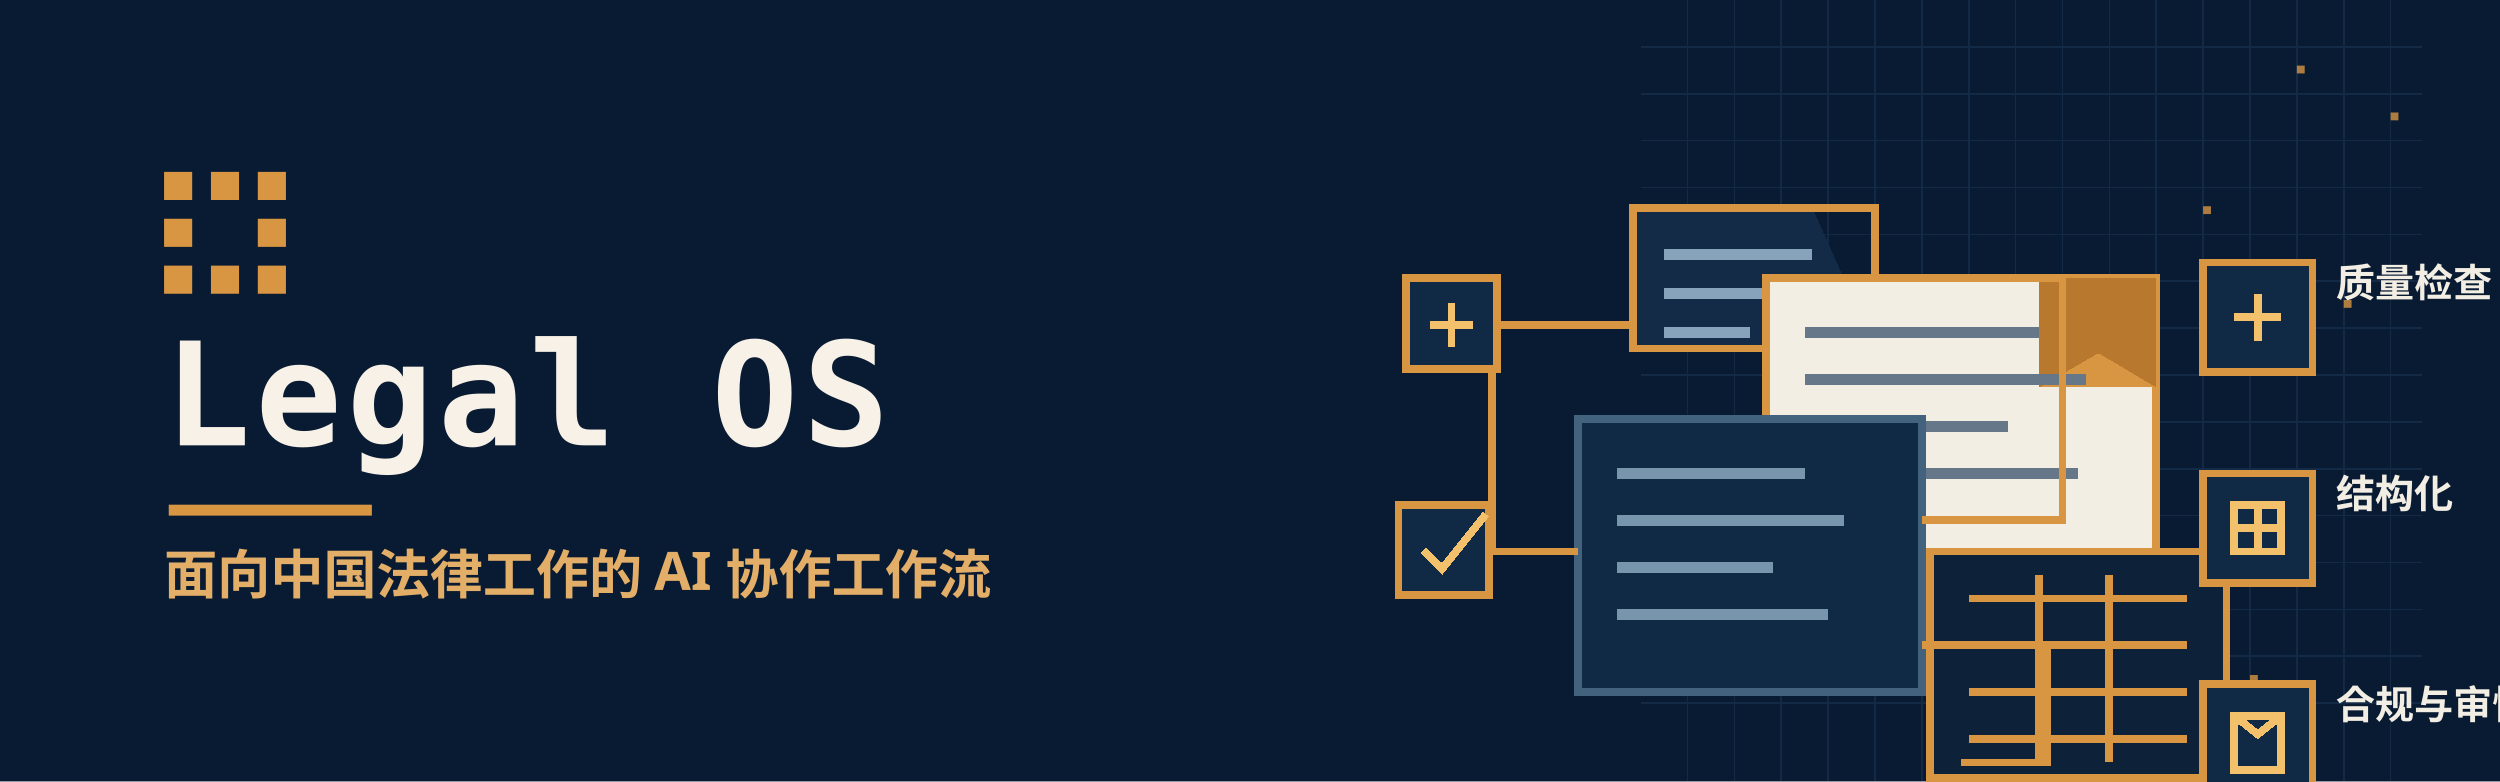
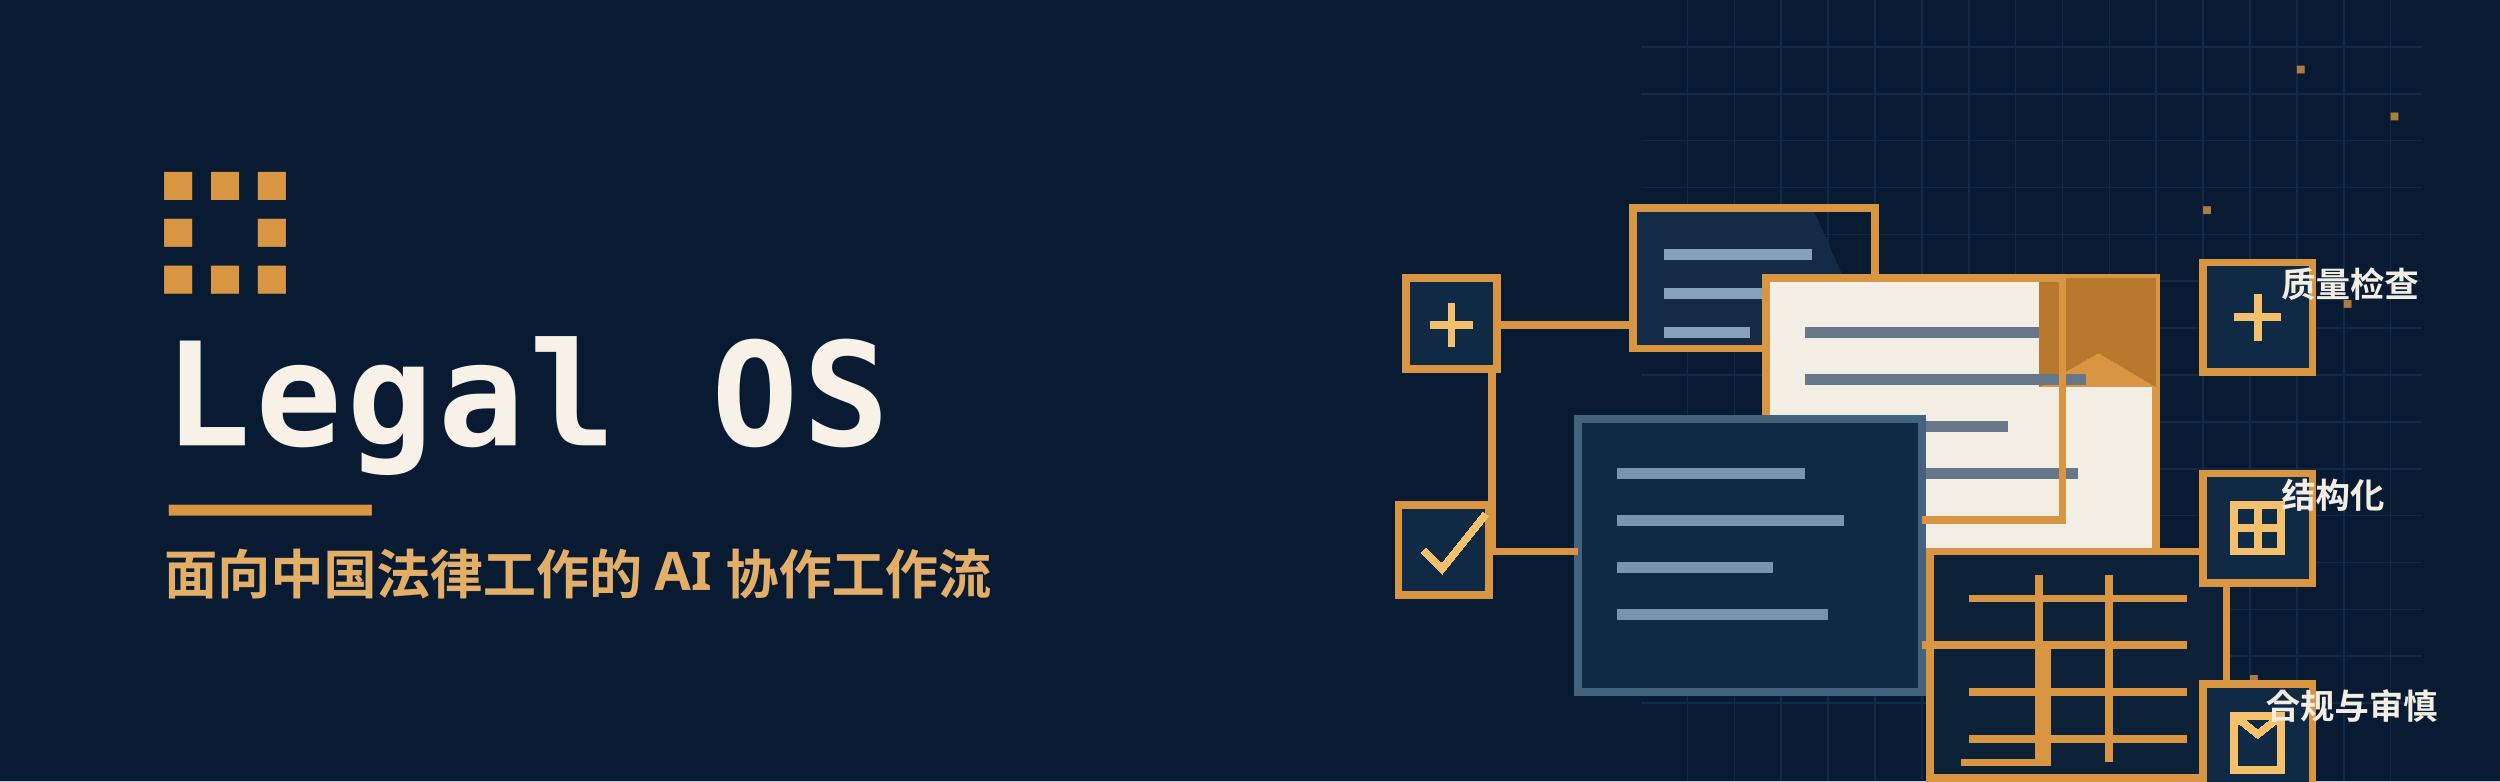
<svg xmlns="http://www.w3.org/2000/svg" width="1600" height="500" viewBox="0 0 1600 500" role="img" aria-labelledby="title desc">
-   <rect width="1600" height="500" fill="#061426" />
  <rect width="1600" height="500" fill="#081b32" />
  <g shape-rendering="crispEdges" opacity=".45" stroke="#1e3c5e" stroke-width="1">
    <path d="M1050 30h500M1050 60h500M1050 90h500M1050 120h500M1050 150h500M1050 180h500M1050 210h500M1050 240h500M1050 270h500M1050 300h500M1050 330h500M1050 360h500M1050 390h500M1050 420h500M1050 450h500" />
    <path d="M1080 0v500M1110 0v500M1140 0v500M1170 0v500M1200 0v500M1230 0v500M1260 0v500M1290 0v500M1320 0v500M1350 0v500M1380 0v500M1410 0v500M1440 0v500M1470 0v500M1500 0v500M1530 0v500" />
  </g>
  <g fill="#d89542" opacity=".8">
    <rect x="1470" y="42" width="5" height="5" />
    <rect x="1530" y="72" width="5" height="5" />
    <rect x="1410" y="132" width="5" height="5" />
    <rect x="1500" y="192" width="5" height="5" />
    <rect x="1350" y="402" width="5" height="5" />
    <rect x="1440" y="432" width="5" height="5" />
  </g>
  <g transform="translate(105 110)" fill="#d89542">
    <rect x="0" y="0" width="18" height="18" />
    <rect x="30" y="0" width="18" height="18" />
    <rect x="60" y="0" width="18" height="18" />
    <rect x="0" y="30" width="18" height="18" />
    <rect x="60" y="30" width="18" height="18" />
    <rect x="0" y="60" width="18" height="18" />
    <rect x="30" y="60" width="18" height="18" />
    <rect x="60" y="60" width="18" height="18" />
  </g>
  <text x="105" y="285" fill="#f7f1e7" font-family="ui-monospace, SFMono-Regular, Menlo, monospace" font-size="92" font-weight="700" letter-spacing="3">Legal OS</text>
  <rect x="108" y="323" width="130" height="7" fill="#d89542" />
  <text x="105" y="380" fill="#e3ae68" font-family="PingFang SC, Hiragino Sans GB, Microsoft YaHei, sans-serif" font-size="34" font-weight="600">面向中国法律工作的 AI 协作工作流</text>
  <g transform="translate(955 78)" shape-rendering="crispEdges" stroke="#d89542" stroke-width="5">
    <path d="M90 145H245V55H90zM90 145H245M205 55h40v90" fill="#132b46" />
    <path d="M110 85h95M110 110h72M110 135h55" stroke="#87a3bc" stroke-width="7" />
    <path d="M175 100h250v205H175z" fill="#f3eee4" />
    <path d="M350 100h75v70h-75z" fill="#d89542" stroke="none" />
    <path d="M350 100h75v70l-37-22-38 22z" fill="#b8782e" stroke="none" />
    <path d="M200 135h150M200 165h180M200 195h130M200 225h175" stroke="#667789" stroke-width="7" />
    <path d="M55 190h220v175H55z" fill="#102a45" stroke="#42627e" />
    <path d="M80 225h120M80 255h145M80 285h100M80 315h135" stroke="#7895ae" stroke-width="7" />
    <path d="M280 275h190v145H280z" fill="#0d2138" />
    <path d="M305 305h140M305 335h140M305 365h140M305 395h140M350 290v120M395 290v120" />
    <path d="M55 275H0V130h90M275 255h90V100h-40M275 335h80v75h-55" fill="none" />
    <g fill="#102a45">
      <rect x="-55" y="100" width="58" height="58" />
      <rect x="-60" y="245" width="58" height="58" />
      <rect x="455" y="90" width="70" height="70" />
      <rect x="455" y="225" width="70" height="70" />
      <rect x="455" y="360" width="70" height="70" />
    </g>
    <g fill="none" stroke="#f3c06c">
      <path d="M-40 130h28M-26 116v28M-44 274l12 12 28-35M475 125h30M490 110v30M475 245h30v30h-30zM490 245v30M475 260h30M475 380h30v35h-30zM475 380l15 12 15-12" />
    </g>
  </g>
-   <g font-family="PingFang SC, Hiragino Sans GB, Microsoft YaHei, sans-serif" font-size="25" font-weight="600" fill="#f3eee4">
-     <text x="1495" y="190">质量检查</text>
-     <text x="1495" y="325">结构化</text>
-     <text x="1495" y="460">合规与审慎</text>
+   <g font-family="PingFang SC, Hiragino Sans GB, Microsoft YaHei, sans-serif" font-size="22" font-weight="600" fill="#f3eee4">
+     <text x="1460" y="190">质量检查</text>
+     <text x="1460" y="325">结构化</text>
+     <text x="1450" y="460">合规与审慎</text>
  </g>
</svg>
